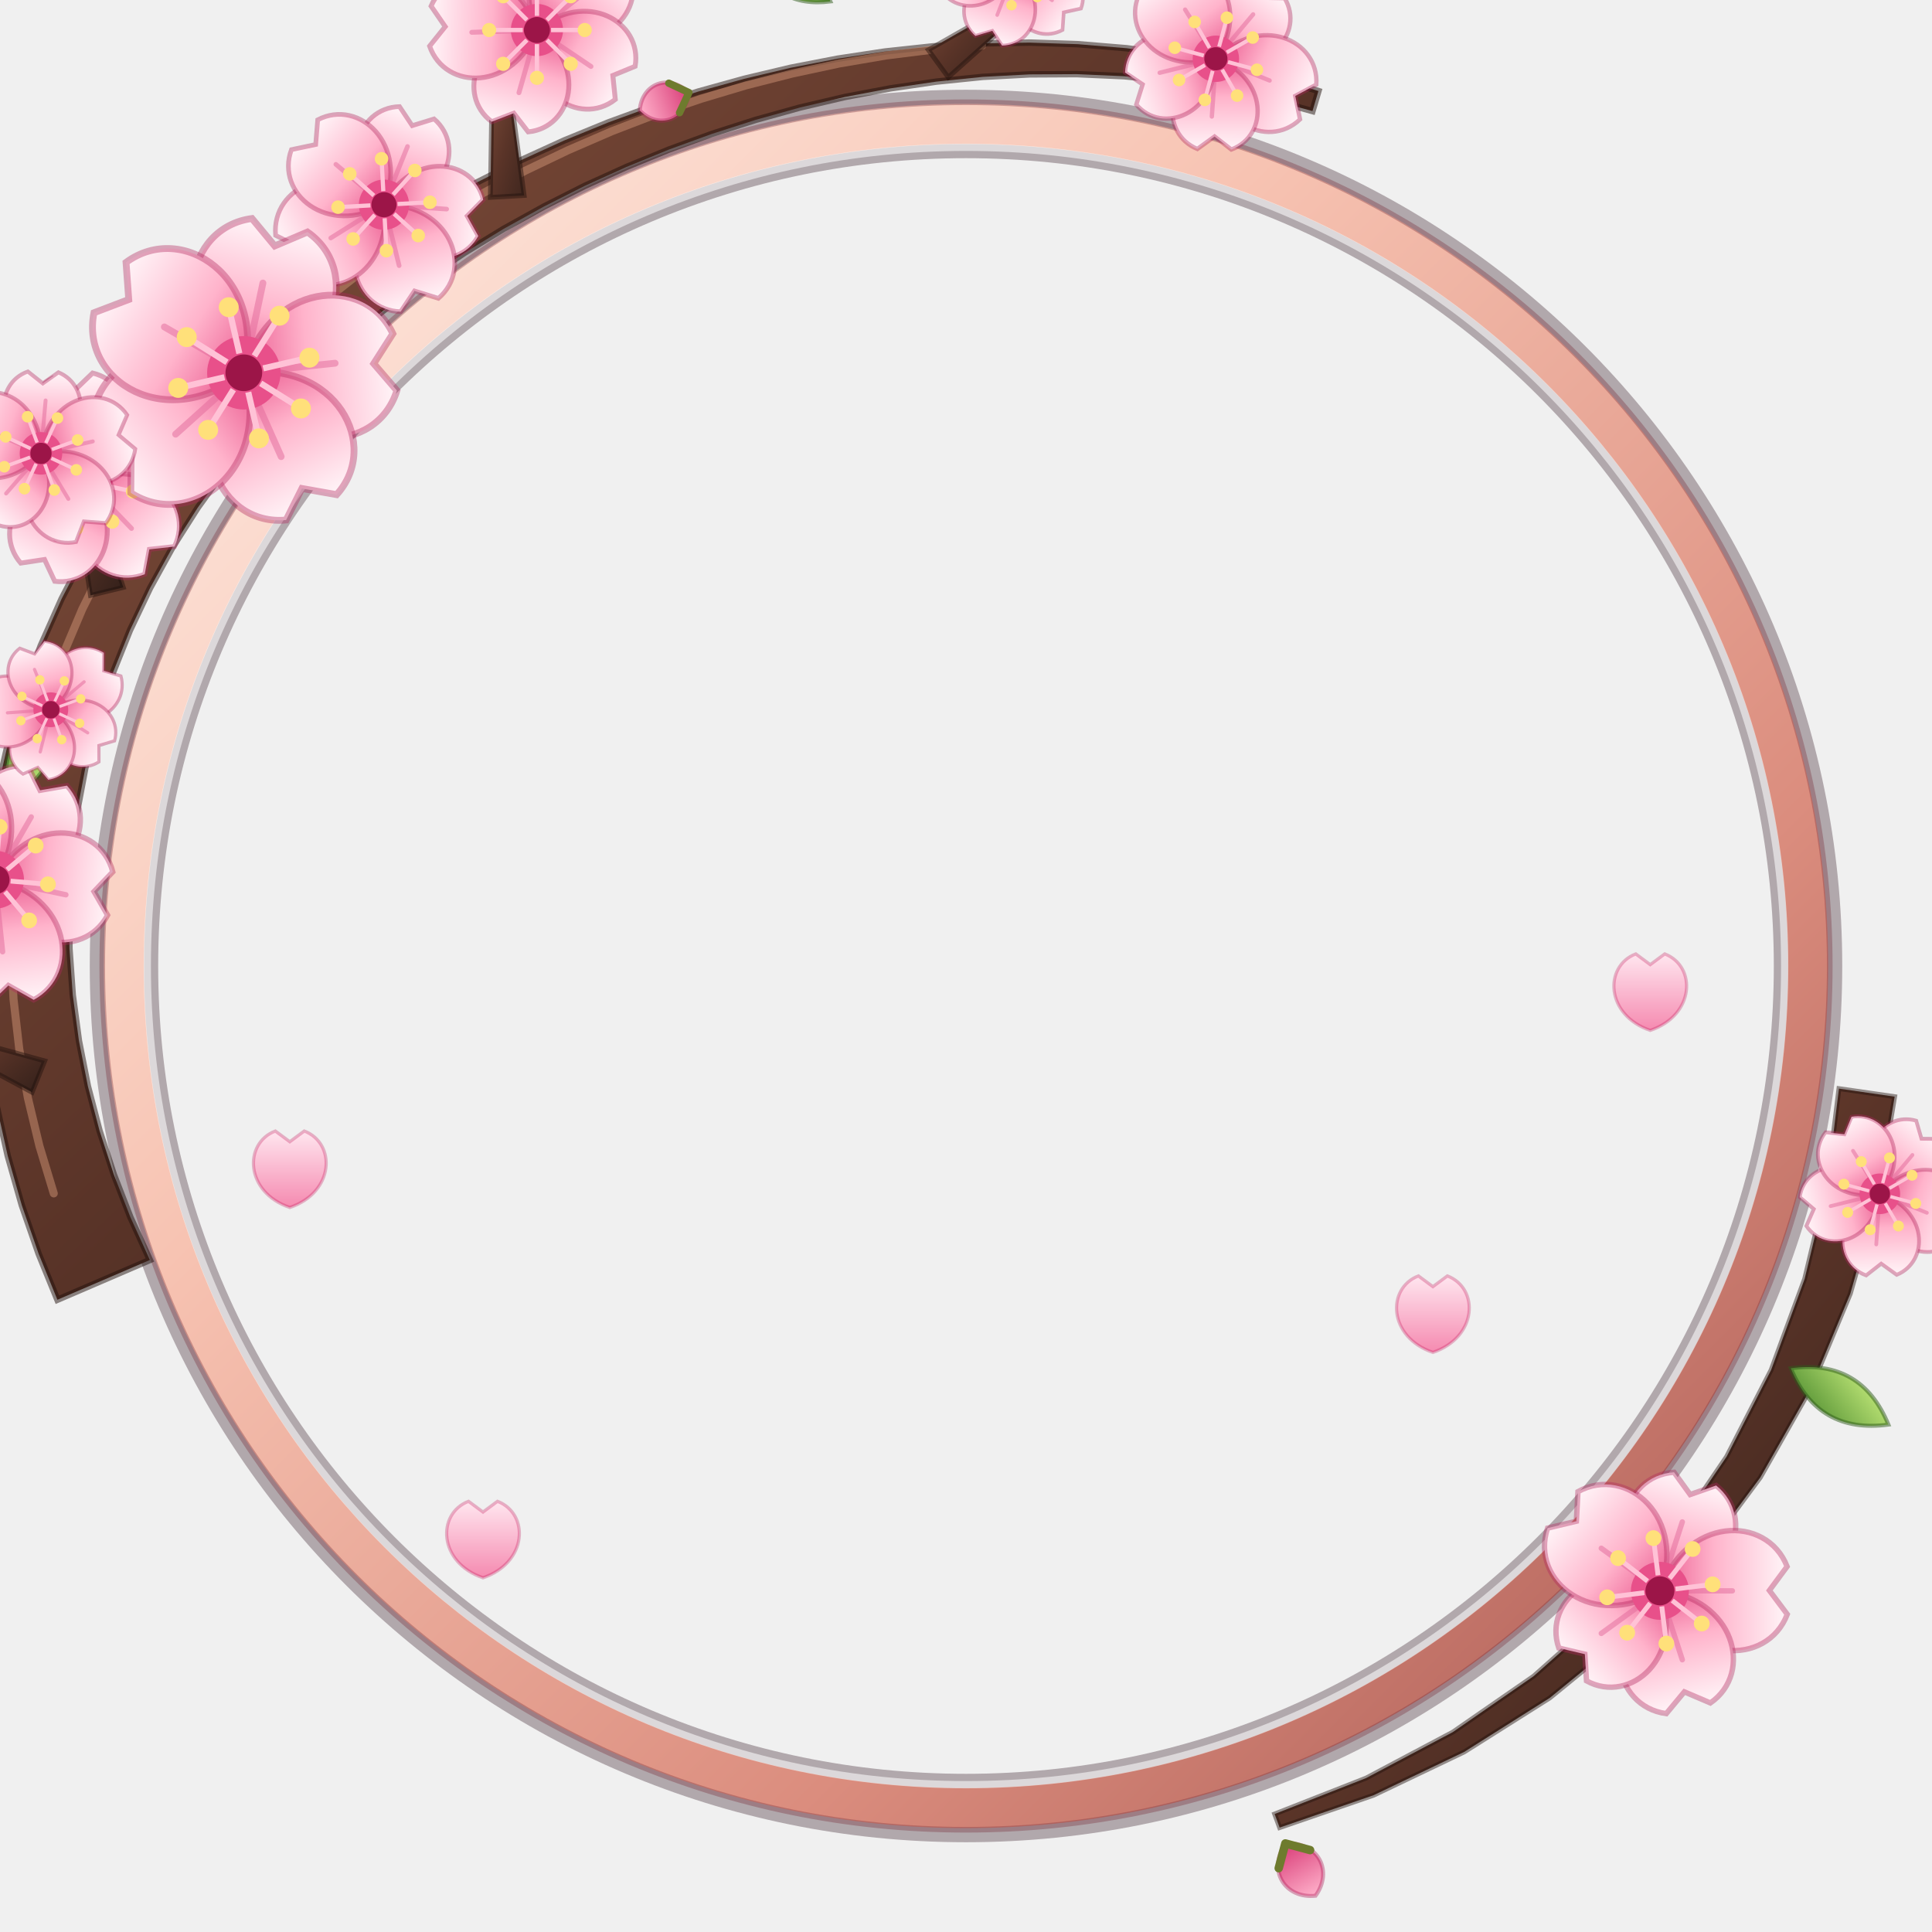
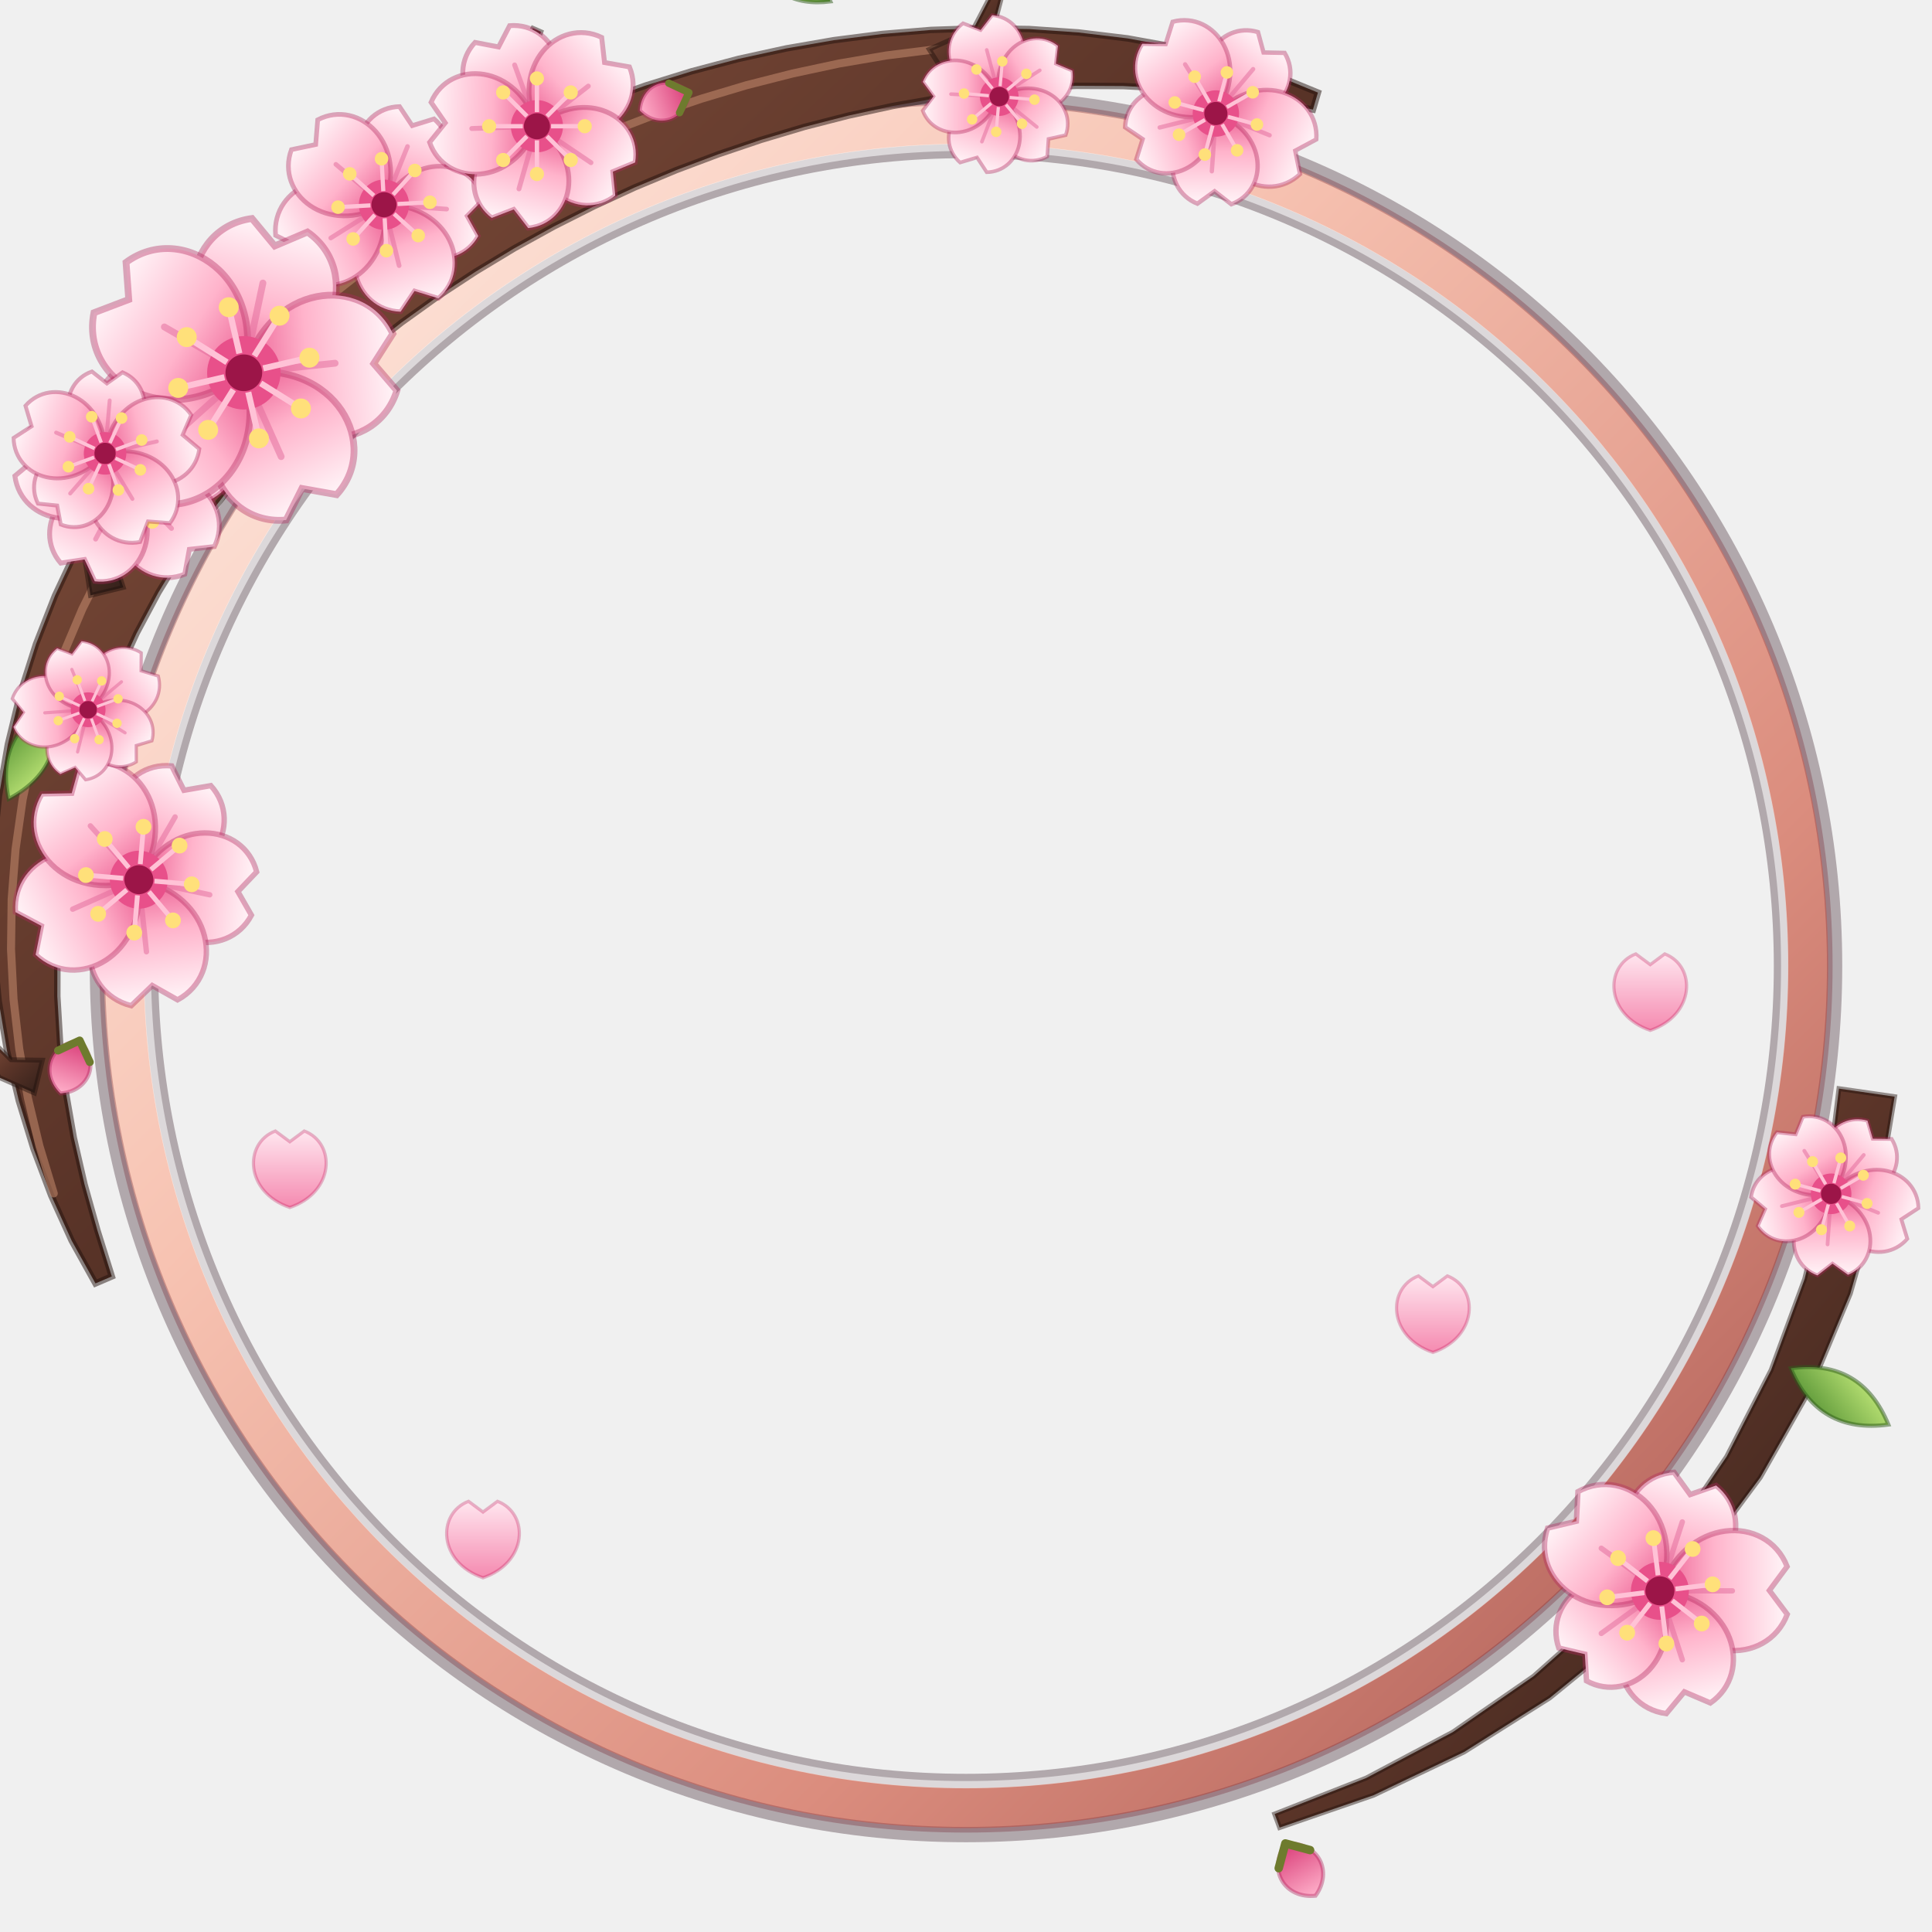
<svg xmlns="http://www.w3.org/2000/svg" viewBox="0 0 240 240" width="240" height="240">
  <defs>
    <linearGradient id="ring" x1="0" y1="0" x2="1" y2="1">
      <stop offset="0" stop-color="#FFEFE7" />
      <stop offset="0.35" stop-color="#F7C3B2" />
      <stop offset="0.7" stop-color="#DB8D7E" />
      <stop offset="1" stop-color="#A65650" />
    </linearGradient>
    <linearGradient id="petal" x1="0" y1="1" x2="0" y2="0">
      <stop offset="0" stop-color="#EC5F93" />
      <stop offset="0.42" stop-color="#FFB3CB" />
      <stop offset="1" stop-color="#FFF5F8" />
    </linearGradient>
    <linearGradient id="petal2" x1="0" y1="1" x2="0" y2="0">
      <stop offset="0" stop-color="#F58AB0" />
      <stop offset="1" stop-color="#FFE6EF" />
    </linearGradient>
    <linearGradient id="bud" x1="0" y1="1" x2="0" y2="0">
      <stop offset="0" stop-color="#D93D78" />
      <stop offset="1" stop-color="#FFB0CA" />
    </linearGradient>
    <linearGradient id="bark" x1="0" y1="0" x2="1" y2="1">
      <stop offset="0" stop-color="#86523E" />
      <stop offset="0.5" stop-color="#5A3428" />
      <stop offset="1" stop-color="#33201A" />
    </linearGradient>
    <linearGradient id="leaf" x1="0" y1="0" x2="1" y2="1">
      <stop offset="0" stop-color="#C9EE7E" />
      <stop offset="1" stop-color="#4F8D30" />
    </linearGradient>
  </defs>
  <style>.fall{animation:fall 7s linear infinite}.fb{animation-duration:8.4s;animation-delay:-3.1s}.fc{animation-duration:6.6s;animation-delay:-5.2s}.fd{animation-duration:9s;animation-delay:-1.4s}@keyframes fall{0%{transform:translate(0,0);opacity:0}12%{opacity:1}78%{opacity:1}100%{transform:translate(20px,62px);opacity:0}}.tum{transform-box:fill-box;transform-origin:50% 50%;animation:tum 1.8s ease-in-out infinite alternate}@keyframes tum{from{transform:rotate(-40deg) scale(1,1)}to{transform:rotate(50deg) scale(.45,1)}}@media (prefers-reduced-motion:reduce){*{animation:none!important}}</style>
  <circle cx="120" cy="120" r="104.6" fill="none" stroke="#2B0F1C" stroke-opacity=".32" stroke-width="8.5" />
  <circle cx="120" cy="120" r="104.6" fill="none" stroke="url(#ring)" stroke-width="5" />
  <circle cx="120" cy="120" r="101.7" fill="none" stroke="#fff" stroke-opacity=".55" stroke-width=".9" />
  <circle cx="120" cy="120" r="107.3" fill="none" stroke="#7A2E3A" stroke-opacity=".35" stroke-width=".7" />
-   <path d="M18.62,156.52L16.2,151.21L14.14,145.9L12.37,140.48L10.92,134.94L9.81,129.31L9.04,123.61L8.63,117.85L8.59,112.07L8.92,106.29L9.63,100.54L10.71,94.83L12.17,89.21L13.98,83.68L16.15,78.28L18.65,73.03L21.46,67.94L24.58,63.04L27.98,58.33L31.63,53.83L35.51,49.54L39.61,45.47L43.89,41.62L48.35,38L52.96,34.59L57.71,31.4L62.58,28.42L67.56,25.66L72.64,23.09L77.82,20.74L83.09,18.58L88.44,16.63L93.87,14.89L99.37,13.36L104.95,12.05L110.6,10.98L116.31,10.14L122.09,9.55L127.9,9.24L133.76,9.21L139.64,9.47L145.52,10.05L151.39,10.96L157.23,12.2L163.04,13.8L163.78,11.31L157.95,9.47L152,7.97L145.99,6.81L139.95,5.99L133.91,5.49L127.86,5.29L121.84,5.39L115.86,5.76L109.92,6.4L104.04,7.29L98.21,8.42L92.45,9.79L86.75,11.37L81.12,13.18L75.56,15.21L70.08,17.45L64.67,19.92L59.34,22.61L54.11,25.54L48.98,28.71L43.97,32.12L39.1,35.79L34.38,39.72L29.83,43.9L25.49,48.36L21.36,53.07L17.49,58.04L13.9,63.25L10.61,68.7L7.66,74.37L5.05,80.23L2.82,86.27L0.97,92.45L-0.47,98.76L-1.49,105.15L-2.1,111.6L-2.29,118.07L-2.07,124.53L-1.45,130.96L-0.43,137.32L0.96,143.58L2.71,149.73L4.8,155.75L7.13,161.46Z" fill="url(#bark)" stroke="#20110C" stroke-opacity=".5" stroke-width=".8" />
+   <path d="M13.89,158.56L12.1,152.84L10.5,147.13L9.17,141.35L8.15,135.52L7.47,129.65L7.12,123.77L7.13,117.88L7.49,112.02L8.2,106.22L9.28,100.48L10.7,94.83L12.47,89.3L14.56,83.91L16.97,78.66L19.68,73.59L22.67,68.69L25.93,63.99L29.43,59.49L33.15,55.19L37.08,51.1L41.19,47.21L45.46,43.54L49.89,40.06L54.45,36.79L59.13,33.72L63.92,30.83L68.81,28.13L73.79,25.62L78.86,23.28L84.01,21.13L89.25,19.16L94.55,17.37L99.94,15.76L105.4,14.36L110.93,13.16L116.53,12.18L122.19,11.42L127.92,10.91L133.7,10.66L139.53,10.69L145.38,11L151.26,11.6L157.15,12.5L163.1,13.61L163.72,11.5L158.03,9.17L152.13,7.33L146.13,5.87L140.07,4.77L133.96,4.03L127.85,3.61L121.73,3.52L115.65,3.72L109.6,4.22L103.59,4.99L97.65,6.02L91.76,7.31L85.94,8.85L80.19,10.63L74.52,12.66L68.93,14.93L63.42,17.44L58,20.2L52.69,23.22L47.5,26.51L42.44,30.06L37.53,33.88L32.8,37.97L28.27,42.35L23.96,47L19.91,51.91L16.15,57.08L12.69,62.5L9.58,68.14L6.83,73.99L4.47,80.01L2.51,86.17L0.98,92.46L-0.12,98.82L-0.78,105.23L-1,111.65L-0.79,118.04L-0.16,124.37L0.89,130.61L2.34,136.74L4.17,142.71L6.36,148.51L8.9,154.11L11.86,159.43Z" fill="url(#bark)" stroke="#20110C" stroke-opacity=".5" stroke-width=".8" />
  <path d="M6.68,148.25L4.9,142.37L3.46,136.38L2.39,130.29L1.68,124.13L1.37,117.93L1.45,111.71L1.93,105.5L2.81,99.34L4.09,93.24L5.76,87.24L7.81,81.37L10.23,75.65L13,70.1L16.09,64.75L19.49,59.61L23.18,54.69L27.12,50.01L31.29,45.57L35.68,41.37L40.25,37.41L44.98,33.7L49.86,30.23L54.88,27L60.01,23.99L65.24,21.21L70.57,18.66L75.99,16.31L81.49,14.19L87.07,12.28L92.72,10.59L98.45,9.13L104.24,7.89L110.1,6.89L116.02,6.15L122,5.67" fill="none" stroke="#C48B6E" stroke-opacity=".55" stroke-width="1" stroke-linecap="round" />
  <path d="M15.32,72.97L12.19,63.46L5.53,55.98L4.65,56.65L9.79,64.6L11.24,73.96Z" fill="url(#bark)" stroke="#20110C" stroke-opacity=".45" stroke-width=".6" />
  <path d="M65.11,24.28L63.7,13.86L67.2,3.95L66.19,3.51L61.09,13.39L60.91,24.52Z" fill="url(#bark)" stroke="#20110C" stroke-opacity=".45" stroke-width=".6" />
-   <path d="M117.79,9.6L123.87,4.18L126.53,-3.5L125.53,-3.96L121.81,2.51L115.32,6.2Z" fill="url(#bark)" stroke="#20110C" stroke-opacity=".45" stroke-width=".6" />
-   <path d="M5.56,131.79L-1.12,129.96L-6.42,125.51L-7.21,126.27L-2.6,132.15L3.99,135.69Z" fill="url(#bark)" stroke="#20110C" stroke-opacity=".45" stroke-width=".6" />
+   <path d="M117.68,9.67L122.92,5.35L124.65,-1.21L123.62,-1.6L120.87,3.67L115.43,6.13Z" fill="url(#bark)" stroke="#20110C" stroke-opacity=".45" stroke-width=".6" />
+   <path d="M5.27,131.7L1.37,131.64L-1.4,128.93L-2.3,129.57L-0.12,133.84L4.28,135.78Z" fill="url(#bark)" stroke="#20110C" stroke-opacity=".45" stroke-width=".6" />
  <path d="M0,0Q4.94,-6.5 0,-13Q-4.94,-6.5 0,0Z" transform="translate(6.57 87.47) rotate(205)" fill="url(#leaf)" stroke="#2F5A1A" stroke-opacity=".5" stroke-width=".5" />
  <path d="M0,0Q4.18,-5.5 0,-11Q-4.18,-5.5 0,0Z" transform="translate(103.16 0.18) rotate(300)" fill="url(#leaf)" stroke="#2F5A1A" stroke-opacity=".5" stroke-width=".5" />
-   <g transform="translate(10.71 59.82) rotate(-8)">
+   <g transform="translate(15.68 59.82) rotate(-8)">
    <path d="M0,0C-7.74,-2.65 -7.99,-11.15 -2.5,-13.27L0,-11.42L2.5,-13.27C7.99,-11.15 7.74,-2.65 0,0Z" transform="rotate(0.72)" fill="url(#petal)" stroke="#B0255E" stroke-opacity=".38" stroke-width="0.61" />
    <path d="M0,0C-8.26,-2.83 -8.52,-11.9 -2.66,-14.17L0,-12.18L2.66,-14.17C8.52,-11.9 8.26,-2.83 0,0Z" transform="rotate(71.59)" fill="url(#petal)" stroke="#B0255E" stroke-opacity=".38" stroke-width="0.61" />
    <path d="M0,0C-7.8,-2.68 -8.05,-11.24 -2.52,-13.38L0,-11.51L2.52,-13.38C8.05,-11.24 7.8,-2.68 0,0Z" transform="rotate(145.05)" fill="url(#petal)" stroke="#B0255E" stroke-opacity=".38" stroke-width="0.61" />
    <path d="M0,0C-7.44,-2.55 -7.68,-10.73 -2.4,-12.77L0,-10.98L2.4,-12.77C7.68,-10.73 7.44,-2.55 0,0Z" transform="rotate(216.14)" fill="url(#petal)" stroke="#B0255E" stroke-opacity=".38" stroke-width="0.61" />
    <path d="M0,0C-7.93,-2.72 -8.19,-11.43 -2.56,-13.61L0,-11.71L2.56,-13.61C8.19,-11.43 7.93,-2.72 0,0Z" transform="rotate(291.52)" fill="url(#petal)" stroke="#B0255E" stroke-opacity=".38" stroke-width="0.61" />
    <path d="M0,-2.7L0,-8.1M2.57,-0.83L7.7,-2.5M1.59,2.18L4.76,6.55M-1.59,2.18L-4.76,6.55M-2.57,-0.83L-7.7,-2.5" stroke="#E2689A" stroke-width="0.61" stroke-linecap="round" opacity=".5" />
    <circle r="3.24" fill="#E8508A" />
    <circle r="1.62" fill="#9C1548" />
    <path d="M1.65,0.6L5.58,2.03M0.74,1.59L2.51,5.38M-0.6,1.65L-2.03,5.58M-1.59,0.74L-5.38,2.51M-1.65,-0.6L-5.58,-2.03M-0.74,-1.59L-2.51,-5.38M0.6,-1.65L2.03,-5.58M1.59,-0.74L5.38,-2.51" stroke="#FFC2D6" stroke-width="0.54" />
    <g fill="#FFE07A">
      <circle cx="5.58" cy="2.03" r="0.88" />
      <circle cx="2.51" cy="5.38" r="0.88" />
      <circle cx="-2.03" cy="5.58" r="0.88" />
      <circle cx="-5.38" cy="2.51" r="0.88" />
      <circle cx="-5.58" cy="-2.03" r="0.88" />
      <circle cx="-2.51" cy="-5.38" r="0.88" />
      <circle cx="2.03" cy="-5.58" r="0.88" />
      <circle cx="5.38" cy="-2.51" r="0.88" />
    </g>
  </g>
  <g transform="translate(47.7 25.43) rotate(22)">
    <path d="M0,0C-7.07,-2.43 -7.3,-10.19 -2.28,-12.13L0,-10.43L2.28,-12.13C7.3,-10.19 7.07,-2.43 0,0Z" transform="rotate(-2.36)" fill="url(#petal)" stroke="#B0255E" stroke-opacity=".38" stroke-width="0.58" />
    <path d="M0,0C-7.07,-2.43 -7.29,-10.19 -2.28,-12.13L0,-10.43L2.28,-12.13C7.29,-10.19 7.07,-2.43 0,0Z" transform="rotate(75.72)" fill="url(#petal)" stroke="#B0255E" stroke-opacity=".38" stroke-width="0.58" />
    <path d="M0,0C-7.71,-2.64 -7.95,-11.11 -2.49,-13.22L0,-11.37L2.49,-13.22C7.95,-11.11 7.71,-2.64 0,0Z" transform="rotate(138.5)" fill="url(#petal)" stroke="#B0255E" stroke-opacity=".38" stroke-width="0.58" />
    <path d="M0,0C-8.01,-2.75 -8.27,-11.55 -2.58,-13.75L0,-11.82L2.58,-13.75C8.27,-11.55 8.01,-2.75 0,0Z" transform="rotate(221.58)" fill="url(#petal)" stroke="#B0255E" stroke-opacity=".38" stroke-width="0.58" />
    <path d="M0,0C-7.66,-2.63 -7.91,-11.05 -2.47,-13.15L0,-11.31L2.47,-13.15C7.91,-11.05 7.66,-2.63 0,0Z" transform="rotate(289.39)" fill="url(#petal)" stroke="#B0255E" stroke-opacity=".38" stroke-width="0.58" />
    <path d="M0,-2.6L0,-7.8M2.47,-0.8L7.42,-2.41M1.53,2.1L4.58,6.31M-1.53,2.1L-4.58,6.31M-2.47,-0.8L-7.42,-2.41" stroke="#E2689A" stroke-width="0.58" stroke-linecap="round" opacity=".5" />
    <circle r="3.12" fill="#E8508A" />
    <circle r="1.56" fill="#9C1548" />
    <path d="M1.59,0.58L5.38,1.96M0.71,1.53L2.42,5.18M-0.58,1.59L-1.96,5.38M-1.53,0.71L-5.18,2.42M-1.59,-0.58L-5.38,-1.96M-0.71,-1.53L-2.42,-5.18M0.58,-1.59L1.96,-5.38M1.53,-0.71L5.18,-2.42" stroke="#FFC2D6" stroke-width="0.52" />
    <g fill="#FFE07A">
      <circle cx="5.38" cy="1.96" r="0.84" />
      <circle cx="2.42" cy="5.18" r="0.84" />
      <circle cx="-1.96" cy="5.38" r="0.84" />
      <circle cx="-5.18" cy="2.42" r="0.84" />
      <circle cx="-5.38" cy="-1.96" r="0.84" />
      <circle cx="-2.42" cy="-5.18" r="0.84" />
      <circle cx="1.96" cy="-5.38" r="0.84" />
      <circle cx="5.18" cy="-2.42" r="0.84" />
    </g>
  </g>
-   <g transform="translate(66.7 3.73) rotate(-20)">
+   <g transform="translate(66.7 15.68) rotate(-20)">
    <path d="M0,0C-7.41,-2.54 -7.65,-10.68 -2.39,-12.72L0,-10.94L2.39,-12.72C7.65,-10.68 7.41,-2.54 0,0Z" transform="rotate(-5.82)" fill="url(#petal)" stroke="#B0255E" stroke-opacity=".38" stroke-width="0.61" />
    <path d="M0,0C-7.82,-2.68 -8.07,-11.27 -2.52,-13.42L0,-11.54L2.52,-13.42C8.07,-11.27 7.82,-2.68 0,0Z" transform="rotate(66.71)" fill="url(#petal)" stroke="#B0255E" stroke-opacity=".38" stroke-width="0.61" />
    <path d="M0,0C-7.45,-2.56 -7.69,-10.73 -2.4,-12.78L0,-10.99L2.4,-12.78C7.69,-10.73 7.45,-2.56 0,0Z" transform="rotate(140.9)" fill="url(#petal)" stroke="#B0255E" stroke-opacity=".38" stroke-width="0.61" />
    <path d="M0,0C-7.27,-2.5 -7.51,-10.48 -2.35,-12.48L0,-10.73L2.35,-12.48C7.51,-10.48 7.27,-2.5 0,0Z" transform="rotate(215.57)" fill="url(#petal)" stroke="#B0255E" stroke-opacity=".38" stroke-width="0.61" />
    <path d="M0,0C-7.72,-2.65 -7.97,-11.13 -2.49,-13.25L0,-11.4L2.49,-13.25C7.97,-11.13 7.72,-2.65 0,0Z" transform="rotate(292.11)" fill="url(#petal)" stroke="#B0255E" stroke-opacity=".38" stroke-width="0.61" />
    <path d="M0,-2.7L0,-8.1M2.57,-0.83L7.7,-2.5M1.59,2.18L4.76,6.55M-1.59,2.18L-4.76,6.55M-2.57,-0.83L-7.7,-2.5" stroke="#E2689A" stroke-width="0.61" stroke-linecap="round" opacity=".5" />
    <circle r="3.24" fill="#E8508A" />
    <circle r="1.62" fill="#9C1548" />
    <path d="M1.65,0.6L5.58,2.03M0.74,1.59L2.51,5.38M-0.6,1.65L-2.03,5.58M-1.59,0.74L-5.38,2.51M-1.65,-0.6L-5.58,-2.03M-0.74,-1.59L-2.51,-5.38M0.6,-1.65L2.03,-5.58M1.59,-0.74L5.38,-2.51" stroke="#FFC2D6" stroke-width="0.54" />
    <g fill="#FFE07A">
      <circle cx="5.58" cy="2.03" r="0.88" />
      <circle cx="2.51" cy="5.38" r="0.88" />
      <circle cx="-2.03" cy="5.58" r="0.88" />
      <circle cx="-5.38" cy="2.51" r="0.88" />
      <circle cx="-5.58" cy="-2.03" r="0.88" />
      <circle cx="-2.51" cy="-5.38" r="0.88" />
      <circle cx="2.03" cy="-5.58" r="0.88" />
      <circle cx="5.38" cy="-2.51" r="0.88" />
    </g>
  </g>
  <g transform="translate(30.29 46.31) rotate(12)">
    <path d="M0,0C-10.99,-3.77 -11.35,-15.84 -3.55,-18.86L0,-16.22L3.55,-18.86C11.35,-15.84 10.99,-3.77 0,0Z" transform="rotate(1.68)" fill="url(#petal)" stroke="#B0255E" stroke-opacity=".38" stroke-width="0.85" />
    <path d="M0,0C-10.96,-3.76 -11.32,-15.8 -3.54,-18.81L0,-16.18L3.54,-18.81C11.32,-15.8 10.96,-3.76 0,0Z" transform="rotate(73.95)" fill="url(#petal)" stroke="#B0255E" stroke-opacity=".38" stroke-width="0.85" />
    <path d="M0,0C-10.9,-3.74 -11.25,-15.71 -3.51,-18.7L0,-16.08L3.51,-18.7C11.25,-15.71 10.9,-3.74 0,0Z" transform="rotate(141.34)" fill="url(#petal)" stroke="#B0255E" stroke-opacity=".38" stroke-width="0.85" />
    <path d="M0,0C-11.73,-4.03 -12.11,-16.91 -3.79,-20.13L0,-17.32L3.79,-20.13C12.11,-16.91 11.73,-4.03 0,0Z" transform="rotate(221.95)" fill="url(#petal)" stroke="#B0255E" stroke-opacity=".38" stroke-width="0.85" />
    <path d="M0,0C-11.49,-3.94 -11.86,-16.56 -3.71,-19.71L0,-16.95L3.71,-19.71C11.86,-16.56 11.49,-3.94 0,0Z" transform="rotate(290.49)" fill="url(#petal)" stroke="#B0255E" stroke-opacity=".38" stroke-width="0.85" />
    <path d="M0,-3.8L0,-11.4M3.61,-1.17L10.84,-3.52M2.23,3.07L6.7,9.22M-2.23,3.07L-6.7,9.22M-3.61,-1.17L-10.84,-3.52" stroke="#E2689A" stroke-width="0.85" stroke-linecap="round" opacity=".5" />
    <circle r="4.56" fill="#E8508A" />
    <circle r="2.28" fill="#9C1548" />
    <path d="M2.32,0.84L7.86,2.86M1.04,2.24L3.53,7.58M-0.84,2.32L-2.86,7.86M-2.24,1.04L-7.58,3.53M-2.32,-0.84L-7.86,-2.86M-1.04,-2.24L-3.53,-7.58M0.84,-2.32L2.86,-7.86M2.24,-1.04L7.58,-3.53" stroke="#FFC2D6" stroke-width="0.76" />
    <g fill="#FFE07A">
      <circle cx="7.86" cy="2.86" r="1.24" />
      <circle cx="3.53" cy="7.58" r="1.24" />
      <circle cx="-2.86" cy="7.86" r="1.24" />
      <circle cx="-7.58" cy="3.53" r="1.24" />
      <circle cx="-7.86" cy="-2.86" r="1.24" />
      <circle cx="-3.53" cy="-7.58" r="1.24" />
      <circle cx="2.86" cy="-7.86" r="1.24" />
      <circle cx="7.58" cy="-3.53" r="1.24" />
    </g>
  </g>
-   <g transform="translate(-0.62 109.28) rotate(30)">
+   <g transform="translate(17.25 109.28) rotate(30)">
    <path d="M0,0C-8.43,-2.89 -8.7,-12.15 -2.72,-14.46L0,-12.44L2.72,-14.46C8.7,-12.15 8.43,-2.89 0,0Z" transform="rotate(-3.24)" fill="url(#petal)" stroke="#B0255E" stroke-opacity=".38" stroke-width="0.67" />
    <path d="M0,0C-8.4,-2.88 -8.67,-12.1 -2.71,-14.41L0,-12.39L2.71,-14.41C8.67,-12.1 8.4,-2.88 0,0Z" transform="rotate(66.84)" fill="url(#petal)" stroke="#B0255E" stroke-opacity=".38" stroke-width="0.67" />
    <path d="M0,0C-8.98,-3.08 -9.27,-12.94 -2.9,-15.41L0,-13.25L2.9,-15.41C9.27,-12.94 8.98,-3.08 0,0Z" transform="rotate(142.8)" fill="url(#petal)" stroke="#B0255E" stroke-opacity=".38" stroke-width="0.67" />
    <path d="M0,0C-9.08,-3.12 -9.37,-13.09 -2.93,-15.58L0,-13.4L2.93,-15.58C9.37,-13.09 9.08,-3.12 0,0Z" transform="rotate(214.64)" fill="url(#petal)" stroke="#B0255E" stroke-opacity=".38" stroke-width="0.67" />
    <path d="M0,0C-9.22,-3.16 -9.51,-13.28 -2.97,-15.81L0,-13.6L2.97,-15.81C9.51,-13.28 9.22,-3.16 0,0Z" transform="rotate(292.17)" fill="url(#petal)" stroke="#B0255E" stroke-opacity=".38" stroke-width="0.67" />
    <path d="M0,-3L0,-9M2.85,-0.93L8.56,-2.78M1.76,2.43L5.29,7.28M-1.76,2.43L-5.29,7.28M-2.85,-0.93L-8.56,-2.78" stroke="#E2689A" stroke-width="0.67" stroke-linecap="round" opacity=".5" />
    <circle r="3.6" fill="#E8508A" />
    <circle r="1.8" fill="#9C1548" />
    <path d="M1.83,0.67L6.2,2.26M0.82,1.77L2.79,5.98M-0.67,1.83L-2.26,6.2M-1.77,0.82L-5.98,2.79M-1.83,-0.67L-6.2,-2.26M-0.82,-1.77L-2.79,-5.98M0.67,-1.83L2.26,-6.2M1.77,-0.82L5.98,-2.79" stroke="#FFC2D6" stroke-width="0.6" />
    <g fill="#FFE07A">
      <circle cx="6.2" cy="2.26" r="0.98" />
      <circle cx="2.79" cy="5.98" r="0.98" />
      <circle cx="-2.26" cy="6.2" r="0.98" />
      <circle cx="-5.98" cy="2.79" r="0.98" />
      <circle cx="-6.2" cy="-2.26" r="0.98" />
      <circle cx="-2.79" cy="-5.98" r="0.98" />
      <circle cx="2.26" cy="-6.2" r="0.98" />
      <circle cx="5.98" cy="-2.79" r="0.98" />
    </g>
  </g>
-   <g transform="translate(5.09 56.32) rotate(5)">
+   <g transform="translate(13.05 56.32) rotate(5)">
    <path d="M0,0C-5.9,-2.02 -6.09,-8.5 -1.9,-10.12L0,-8.7L1.9,-10.12C6.09,-8.5 5.9,-2.02 0,0Z" transform="rotate(-3.48)" fill="url(#petal)" stroke="#B0255E" stroke-opacity=".38" stroke-width="0.49" />
    <path d="M0,0C-6.71,-2.3 -6.93,-9.68 -2.17,-11.52L0,-9.91L2.17,-11.52C6.93,-9.68 6.71,-2.3 0,0Z" transform="rotate(71.64)" fill="url(#petal)" stroke="#B0255E" stroke-opacity=".38" stroke-width="0.49" />
    <path d="M0,0C-6.78,-2.33 -7,-9.77 -2.19,-11.63L0,-10L2.19,-11.63C7,-9.77 6.78,-2.33 0,0Z" transform="rotate(142.77)" fill="url(#petal)" stroke="#B0255E" stroke-opacity=".38" stroke-width="0.49" />
    <path d="M0,0C-5.96,-2.05 -6.16,-8.6 -1.92,-10.23L0,-8.8L1.92,-10.23C6.16,-8.6 5.96,-2.05 0,0Z" transform="rotate(217.55)" fill="url(#petal)" stroke="#B0255E" stroke-opacity=".38" stroke-width="0.49" />
    <path d="M0,0C-6.6,-2.26 -6.81,-9.51 -2.13,-11.32L0,-9.73L2.13,-11.32C6.81,-9.51 6.6,-2.26 0,0Z" transform="rotate(285.24)" fill="url(#petal)" stroke="#B0255E" stroke-opacity=".38" stroke-width="0.49" />
    <path d="M0,-2.2L0,-6.6M2.09,-0.68L6.28,-2.04M1.29,1.78L3.88,5.34M-1.29,1.78L-3.88,5.34M-2.09,-0.68L-6.28,-2.04" stroke="#E2689A" stroke-width="0.49" stroke-linecap="round" opacity=".5" />
    <circle r="2.64" fill="#E8508A" />
    <circle r="1.32" fill="#9C1548" />
    <path d="M1.34,0.49L4.55,1.66M0.6,1.3L2.05,4.39M-0.49,1.34L-1.66,4.55M-1.3,0.6L-4.39,2.05M-1.34,-0.49L-4.55,-1.66M-0.6,-1.3L-2.05,-4.39M0.49,-1.34L1.66,-4.55M1.3,-0.6L4.39,-2.05" stroke="#FFC2D6" stroke-width="0.44" />
    <g fill="#FFE07A">
      <circle cx="4.55" cy="1.66" r="0.72" />
      <circle cx="2.05" cy="4.39" r="0.72" />
      <circle cx="-1.66" cy="4.55" r="0.72" />
      <circle cx="-4.39" cy="2.05" r="0.72" />
      <circle cx="-4.55" cy="-1.66" r="0.72" />
      <circle cx="-2.05" cy="-4.39" r="0.72" />
      <circle cx="1.66" cy="-4.55" r="0.72" />
      <circle cx="4.39" cy="-2.05" r="0.72" />
    </g>
  </g>
-   <g transform="translate(151.04 7.3) rotate(40)">
+   <g transform="translate(151.04 14.1) rotate(40)">
    <path d="M0,0C-6.52,-2.24 -6.73,-9.4 -2.1,-11.19L0,-9.62L2.1,-11.19C6.73,-9.4 6.52,-2.24 0,0Z" transform="rotate(-2.01)" fill="url(#petal)" stroke="#B0255E" stroke-opacity=".38" stroke-width="0.54" />
    <path d="M0,0C-7.38,-2.53 -7.62,-10.63 -2.38,-12.66L0,-10.89L2.38,-12.66C7.62,-10.63 7.38,-2.53 0,0Z" transform="rotate(75.1)" fill="url(#petal)" stroke="#B0255E" stroke-opacity=".38" stroke-width="0.54" />
    <path d="M0,0C-6.55,-2.25 -6.76,-9.44 -2.11,-11.24L0,-9.66L2.11,-11.24C6.76,-9.44 6.55,-2.25 0,0Z" transform="rotate(140.96)" fill="url(#petal)" stroke="#B0255E" stroke-opacity=".38" stroke-width="0.54" />
    <path d="M0,0C-6.53,-2.24 -6.74,-9.42 -2.11,-11.21L0,-9.64L2.11,-11.21C6.74,-9.42 6.53,-2.24 0,0Z" transform="rotate(210.72)" fill="url(#petal)" stroke="#B0255E" stroke-opacity=".38" stroke-width="0.54" />
    <path d="M0,0C-7.21,-2.48 -7.45,-10.4 -2.33,-12.38L0,-10.65L2.33,-12.38C7.45,-10.4 7.21,-2.48 0,0Z" transform="rotate(284.13)" fill="url(#petal)" stroke="#B0255E" stroke-opacity=".38" stroke-width="0.54" />
    <path d="M0,-2.4L0,-7.2M2.28,-0.74L6.85,-2.22M1.41,1.94L4.23,5.82M-1.41,1.94L-4.23,5.82M-2.28,-0.74L-6.85,-2.22" stroke="#E2689A" stroke-width="0.54" stroke-linecap="round" opacity=".5" />
    <circle r="2.88" fill="#E8508A" />
    <circle r="1.44" fill="#9C1548" />
    <path d="M1.47,0.53L4.96,1.81M0.66,1.41L2.23,4.79M-0.53,1.47L-1.81,4.96M-1.41,0.66L-4.79,2.23M-1.47,-0.53L-4.96,-1.81M-0.66,-1.41L-2.23,-4.79M0.53,-1.47L1.81,-4.96M1.41,-0.66L4.79,-2.23" stroke="#FFC2D6" stroke-width="0.48" />
    <g fill="#FFE07A">
      <circle cx="4.96" cy="1.81" r="0.78" />
      <circle cx="2.23" cy="4.79" r="0.78" />
      <circle cx="-1.81" cy="4.96" r="0.78" />
      <circle cx="-4.79" cy="2.23" r="0.78" />
      <circle cx="-4.96" cy="-1.81" r="0.78" />
      <circle cx="-2.23" cy="-4.79" r="0.78" />
      <circle cx="1.81" cy="-4.96" r="0.78" />
      <circle cx="4.79" cy="-2.23" r="0.78" />
    </g>
  </g>
-   <g transform="translate(126.03 -3.73) rotate(-15)">
+   <g transform="translate(124.13 12) rotate(-15)">
    <path d="M0,0C-5.82,-2 -6.01,-8.39 -1.88,-9.98L0,-8.59L1.88,-9.98C6.01,-8.39 5.82,-2 0,0Z" transform="rotate(-0.63)" fill="url(#petal)" stroke="#B0255E" stroke-opacity=".38" stroke-width="0.45" />
    <path d="M0,0C-5.52,-1.89 -5.7,-7.95 -1.78,-9.47L0,-8.14L1.78,-9.47C5.7,-7.95 5.52,-1.89 0,0Z" transform="rotate(74.78)" fill="url(#petal)" stroke="#B0255E" stroke-opacity=".38" stroke-width="0.45" />
    <path d="M0,0C-5.47,-1.88 -5.65,-7.88 -1.76,-9.38L0,-8.07L1.76,-9.38C5.65,-7.88 5.47,-1.88 0,0Z" transform="rotate(145.72)" fill="url(#petal)" stroke="#B0255E" stroke-opacity=".38" stroke-width="0.45" />
    <path d="M0,0C-5.46,-1.87 -5.63,-7.87 -1.76,-9.36L0,-8.05L1.76,-9.36C5.63,-7.87 5.46,-1.87 0,0Z" transform="rotate(215.05)" fill="url(#petal)" stroke="#B0255E" stroke-opacity=".38" stroke-width="0.45" />
    <path d="M0,0C-5.54,-1.9 -5.71,-7.98 -1.79,-9.5L0,-8.17L1.79,-9.5C5.71,-7.98 5.54,-1.9 0,0Z" transform="rotate(285.24)" fill="url(#petal)" stroke="#B0255E" stroke-opacity=".38" stroke-width="0.45" />
    <path d="M0,-2L0,-6M1.9,-0.62L5.71,-1.85M1.18,1.62L3.53,4.85M-1.18,1.62L-3.53,4.85M-1.9,-0.62L-5.71,-1.85" stroke="#E2689A" stroke-width="0.45" stroke-linecap="round" opacity=".5" />
    <circle r="2.4" fill="#E8508A" />
    <circle r="1.2" fill="#9C1548" />
    <path d="M1.22,0.44L4.13,1.5M0.55,1.18L1.86,3.99M-0.44,1.22L-1.5,4.13M-1.18,0.55L-3.99,1.86M-1.22,-0.44L-4.13,-1.5M-0.55,-1.18L-1.86,-3.99M0.44,-1.22L1.5,-4.13M1.18,-0.55L3.99,-1.86" stroke="#FFC2D6" stroke-width="0.4" />
    <g fill="#FFE07A">
      <circle cx="4.13" cy="1.5" r="0.65" />
      <circle cx="1.86" cy="3.99" r="0.65" />
      <circle cx="-1.5" cy="4.13" r="0.65" />
      <circle cx="-3.99" cy="1.86" r="0.65" />
      <circle cx="-4.13" cy="-1.5" r="0.65" />
      <circle cx="-1.86" cy="-3.99" r="0.65" />
      <circle cx="1.5" cy="-4.13" r="0.65" />
      <circle cx="3.99" cy="-1.86" r="0.65" />
    </g>
  </g>
-   <g transform="translate(6.31 88.17) rotate(50)">
+   <g transform="translate(10.95 88.17) rotate(50)">
    <path d="M0,0C-5.54,-1.9 -5.72,-7.98 -1.79,-9.5L0,-8.17L1.79,-9.5C5.72,-7.98 5.54,-1.9 0,0Z" transform="rotate(3.64)" fill="url(#petal)" stroke="#B0255E" stroke-opacity=".38" stroke-width="0.4" />
    <path d="M0,0C-5.05,-1.73 -5.21,-7.28 -1.63,-8.66L0,-7.45L1.63,-8.66C5.21,-7.28 5.05,-1.73 0,0Z" transform="rotate(76.62)" fill="url(#petal)" stroke="#B0255E" stroke-opacity=".38" stroke-width="0.4" />
    <path d="M0,0C-4.98,-1.71 -5.14,-7.18 -1.61,-8.55L0,-7.35L1.61,-8.55C5.14,-7.18 4.98,-1.71 0,0Z" transform="rotate(142.73)" fill="url(#petal)" stroke="#B0255E" stroke-opacity=".38" stroke-width="0.4" />
    <path d="M0,0C-5.45,-1.87 -5.63,-7.86 -1.76,-9.36L0,-8.05L1.76,-9.36C5.63,-7.86 5.45,-1.87 0,0Z" transform="rotate(217.7)" fill="url(#petal)" stroke="#B0255E" stroke-opacity=".38" stroke-width="0.4" />
    <path d="M0,0C-4.9,-1.68 -5.06,-7.06 -1.58,-8.41L0,-7.23L1.58,-8.41C5.06,-7.06 4.9,-1.68 0,0Z" transform="rotate(293.87)" fill="url(#petal)" stroke="#B0255E" stroke-opacity=".38" stroke-width="0.4" />
    <path d="M0,-1.8L0,-5.4M1.71,-0.56L5.14,-1.67M1.06,1.46L3.17,4.37M-1.06,1.46L-3.17,4.37M-1.71,-0.56L-5.14,-1.67" stroke="#E2689A" stroke-width="0.4" stroke-linecap="round" opacity=".5" />
    <circle r="2.16" fill="#E8508A" />
    <circle r="1.08" fill="#9C1548" />
    <path d="M1.1,0.4L3.72,1.35M0.49,1.06L1.67,3.59M-0.4,1.1L-1.35,3.72M-1.06,0.49L-3.59,1.67M-1.1,-0.4L-3.72,-1.35M-0.49,-1.06L-1.67,-3.59M0.4,-1.1L1.35,-3.72M1.06,-0.49L3.59,-1.67" stroke="#FFC2D6" stroke-width="0.36" />
    <g fill="#FFE07A">
      <circle cx="3.72" cy="1.35" r="0.58" />
      <circle cx="1.67" cy="3.59" r="0.58" />
      <circle cx="-1.35" cy="3.72" r="0.58" />
      <circle cx="-3.59" cy="1.67" r="0.58" />
      <circle cx="-3.72" cy="-1.35" r="0.58" />
      <circle cx="-1.67" cy="-3.59" r="0.58" />
      <circle cx="1.35" cy="-3.72" r="0.58" />
      <circle cx="3.59" cy="-1.67" r="0.58" />
    </g>
  </g>
-   <g transform="translate(-6.81 125.89) rotate(200)">
+   <g transform="translate(9.9 129.25) rotate(200)">
    <path d="M0,0C-3.5,-1.75 -3.15,-5.6 0,-7C3.15,-5.6 3.5,-1.75 0,0Z" fill="url(#bud)" stroke="#B0255E" stroke-opacity=".4" stroke-width=".5" />
    <path d="M0,0L-2.1,-2.1M0,0L2.1,-2.1" stroke="#6E7B2E" stroke-width="0.98" stroke-linecap="round" />
  </g>
  <g transform="translate(85.58 11.5) rotate(250)">
    <path d="M0,0C-3.25,-1.62 -2.93,-5.2 0,-6.5C2.93,-5.2 3.25,-1.62 0,0Z" fill="url(#bud)" stroke="#B0255E" stroke-opacity=".4" stroke-width=".5" />
    <path d="M0,0L-1.95,-1.95M0,0L1.95,-1.95" stroke="#6E7B2E" stroke-width="0.91" stroke-linecap="round" />
  </g>
  <path d="M228.44,135.23L226.97,147.23L224.18,158.87L220.02,170.17L214.49,180.94L207.66,190.99L199.62,200.13L190.5,208.23L180.47,215.17L169.7,220.88L158.34,225.34L158.96,227.03L170.63,223.01L181.89,217.63L192.52,210.92L202.31,202.93L211.08,193.76L218.67,183.54L224.95,172.47L229.85,160.72L233.32,148.52L235.36,136.23Z" fill="url(#bark)" stroke="#20110C" stroke-opacity=".45" stroke-width=".6" />
  <path d="M0,0Q5.4,-7 0,-14Q-5.4,-7 0,0Z" transform="translate(222.46,169.97) rotate(120)" fill="url(#leaf)" stroke="#2F5A1A" stroke-opacity=".5" stroke-width=".5" />
-   <g transform="translate(233.52 148.3) rotate(40)">
+   <g transform="translate(227.47 148.3) rotate(40)">
    <path d="M0,0C-5.81,-1.99 -6,-8.38 -1.88,-9.97L0,-8.58L1.88,-9.97C6,-8.38 5.81,-1.99 0,0Z" transform="rotate(-2.9)" fill="url(#petal)" stroke="#B0255E" stroke-opacity=".38" stroke-width="0.47" />
    <path d="M0,0C-6.29,-2.16 -6.49,-9.07 -2.03,-10.8L0,-9.28L2.03,-10.8C6.49,-9.07 6.29,-2.16 0,0Z" transform="rotate(69.95)" fill="url(#petal)" stroke="#B0255E" stroke-opacity=".38" stroke-width="0.47" />
    <path d="M0,0C-5.88,-2.02 -6.07,-8.48 -1.9,-10.1L0,-8.68L1.9,-10.1C6.07,-8.48 5.88,-2.02 0,0Z" transform="rotate(138.88)" fill="url(#petal)" stroke="#B0255E" stroke-opacity=".38" stroke-width="0.47" />
    <path d="M0,0C-5.71,-1.96 -5.89,-8.23 -1.84,-9.79L0,-8.42L1.84,-9.79C5.89,-8.23 5.71,-1.96 0,0Z" transform="rotate(216.99)" fill="url(#petal)" stroke="#B0255E" stroke-opacity=".38" stroke-width="0.47" />
    <path d="M0,0C-5.84,-2 -6.03,-8.41 -1.88,-10.02L0,-8.61L1.88,-10.02C6.03,-8.41 5.84,-2 0,0Z" transform="rotate(289.22)" fill="url(#petal)" stroke="#B0255E" stroke-opacity=".38" stroke-width="0.47" />
    <path d="M0,-2.1L0,-6.3M2,-0.65L5.99,-1.95M1.23,1.7L3.7,5.1M-1.23,1.7L-3.7,5.1M-2,-0.65L-5.99,-1.95" stroke="#E2689A" stroke-width="0.47" stroke-linecap="round" opacity=".5" />
    <circle r="2.52" fill="#E8508A" />
    <circle r="1.26" fill="#9C1548" />
    <path d="M1.28,0.47L4.34,1.58M0.58,1.24L1.95,4.19M-0.47,1.28L-1.58,4.34M-1.24,0.58L-4.19,1.95M-1.28,-0.47L-4.34,-1.58M-0.58,-1.24L-1.95,-4.19M0.47,-1.28L1.58,-4.34M1.24,-0.58L4.19,-1.95" stroke="#FFC2D6" stroke-width="0.42" />
    <g fill="#FFE07A">
      <circle cx="4.34" cy="1.58" r="0.68" />
      <circle cx="1.95" cy="4.19" r="0.68" />
      <circle cx="-1.58" cy="4.34" r="0.68" />
      <circle cx="-4.19" cy="1.95" r="0.68" />
      <circle cx="-4.34" cy="-1.58" r="0.68" />
      <circle cx="-1.95" cy="-4.19" r="0.68" />
      <circle cx="1.58" cy="-4.34" r="0.68" />
      <circle cx="4.19" cy="-1.95" r="0.68" />
    </g>
  </g>
  <g transform="translate(206.2 197.62) rotate(18)">
    <path d="M0,0C-8.5,-2.92 -8.77,-12.25 -2.74,-14.58L0,-12.54L2.74,-14.58C8.77,-12.25 8.5,-2.92 0,0Z" transform="rotate(-0.56)" fill="url(#petal)" stroke="#B0255E" stroke-opacity=".38" stroke-width="0.67" />
    <path d="M0,0C-9.22,-3.16 -9.51,-13.28 -2.97,-15.81L0,-13.6L2.97,-15.81C9.51,-13.28 9.22,-3.16 0,0Z" transform="rotate(71.8)" fill="url(#petal)" stroke="#B0255E" stroke-opacity=".38" stroke-width="0.67" />
    <path d="M0,0C-8.75,-3 -9.03,-12.61 -2.82,-15.01L0,-12.91L2.82,-15.01C9.03,-12.61 8.75,-3 0,0Z" transform="rotate(148.4)" fill="url(#petal)" stroke="#B0255E" stroke-opacity=".38" stroke-width="0.67" />
    <path d="M0,0C-8.27,-2.84 -8.53,-11.91 -2.67,-14.18L0,-12.2L2.67,-14.18C8.53,-11.91 8.27,-2.84 0,0Z" transform="rotate(211.85)" fill="url(#petal)" stroke="#B0255E" stroke-opacity=".38" stroke-width="0.67" />
    <path d="M0,0C-9.15,-3.14 -9.45,-13.19 -2.95,-15.71L0,-13.51L2.95,-15.71C9.45,-13.19 9.15,-3.14 0,0Z" transform="rotate(291.81)" fill="url(#petal)" stroke="#B0255E" stroke-opacity=".38" stroke-width="0.67" />
    <path d="M0,-3L0,-9M2.85,-0.93L8.56,-2.78M1.76,2.43L5.29,7.28M-1.76,2.43L-5.29,7.28M-2.85,-0.93L-8.56,-2.78" stroke="#E2689A" stroke-width="0.67" stroke-linecap="round" opacity=".5" />
    <circle r="3.6" fill="#E8508A" />
    <circle r="1.8" fill="#9C1548" />
    <path d="M1.83,0.67L6.2,2.26M0.82,1.77L2.79,5.98M-0.67,1.83L-2.26,6.2M-1.77,0.82L-5.98,2.79M-1.83,-0.67L-6.2,-2.26M-0.82,-1.77L-2.79,-5.98M0.67,-1.83L2.26,-6.2M1.77,-0.82L5.98,-2.79" stroke="#FFC2D6" stroke-width="0.6" />
    <g fill="#FFE07A">
      <circle cx="6.2" cy="2.26" r="0.98" />
      <circle cx="2.79" cy="5.98" r="0.98" />
      <circle cx="-2.26" cy="6.2" r="0.98" />
      <circle cx="-5.98" cy="2.79" r="0.98" />
      <circle cx="-6.2" cy="-2.26" r="0.98" />
      <circle cx="-2.79" cy="-5.98" r="0.98" />
      <circle cx="2.26" cy="-6.2" r="0.98" />
      <circle cx="5.98" cy="-2.79" r="0.98" />
    </g>
  </g>
  <g transform="translate(159.67 229) rotate(150)">
    <path d="M0,0C-3.75,-1.88 -3.38,-6 0,-7.5C3.38,-6 3.75,-1.88 0,0Z" fill="url(#bud)" stroke="#B0255E" stroke-opacity=".4" stroke-width=".5" />
    <path d="M0,0L-2.25,-2.25M0,0L2.25,-2.25" stroke="#6E7B2E" stroke-width="1.05" stroke-linecap="round" />
  </g>
  <g transform="translate(178 168)">
    <g class="fall fa">
      <g class="tum">
        <path d="M0,0C-5.58,-1.9 -5.76,-7.98 -1.8,-9.5L0,-8.17L1.8,-9.5C5.76,-7.98 5.58,-1.9 0,0Z" fill="url(#petal2)" stroke="#C2185B" stroke-opacity=".3" stroke-width=".4" />
      </g>
    </g>
  </g>
  <g transform="translate(36 150)">
    <g class="fall fb">
      <g class="tum">
        <path d="M0,0C-5.58,-1.9 -5.76,-7.98 -1.8,-9.5L0,-8.17L1.8,-9.5C5.76,-7.98 5.58,-1.9 0,0Z" fill="url(#petal2)" stroke="#C2185B" stroke-opacity=".3" stroke-width=".4" />
      </g>
    </g>
  </g>
  <g transform="translate(205 128)">
    <g class="fall fc">
      <g class="tum">
        <path d="M0,0C-5.58,-1.9 -5.76,-7.98 -1.8,-9.5L0,-8.17L1.8,-9.5C5.76,-7.98 5.58,-1.9 0,0Z" fill="url(#petal2)" stroke="#C2185B" stroke-opacity=".3" stroke-width=".4" />
      </g>
    </g>
  </g>
  <g transform="translate(60 196)">
    <g class="fall fd">
      <g class="tum">
        <path d="M0,0C-5.58,-1.9 -5.76,-7.98 -1.8,-9.5L0,-8.17L1.8,-9.5C5.76,-7.98 5.58,-1.9 0,0Z" fill="url(#petal2)" stroke="#C2185B" stroke-opacity=".3" stroke-width=".4" />
      </g>
    </g>
  </g>
</svg>
